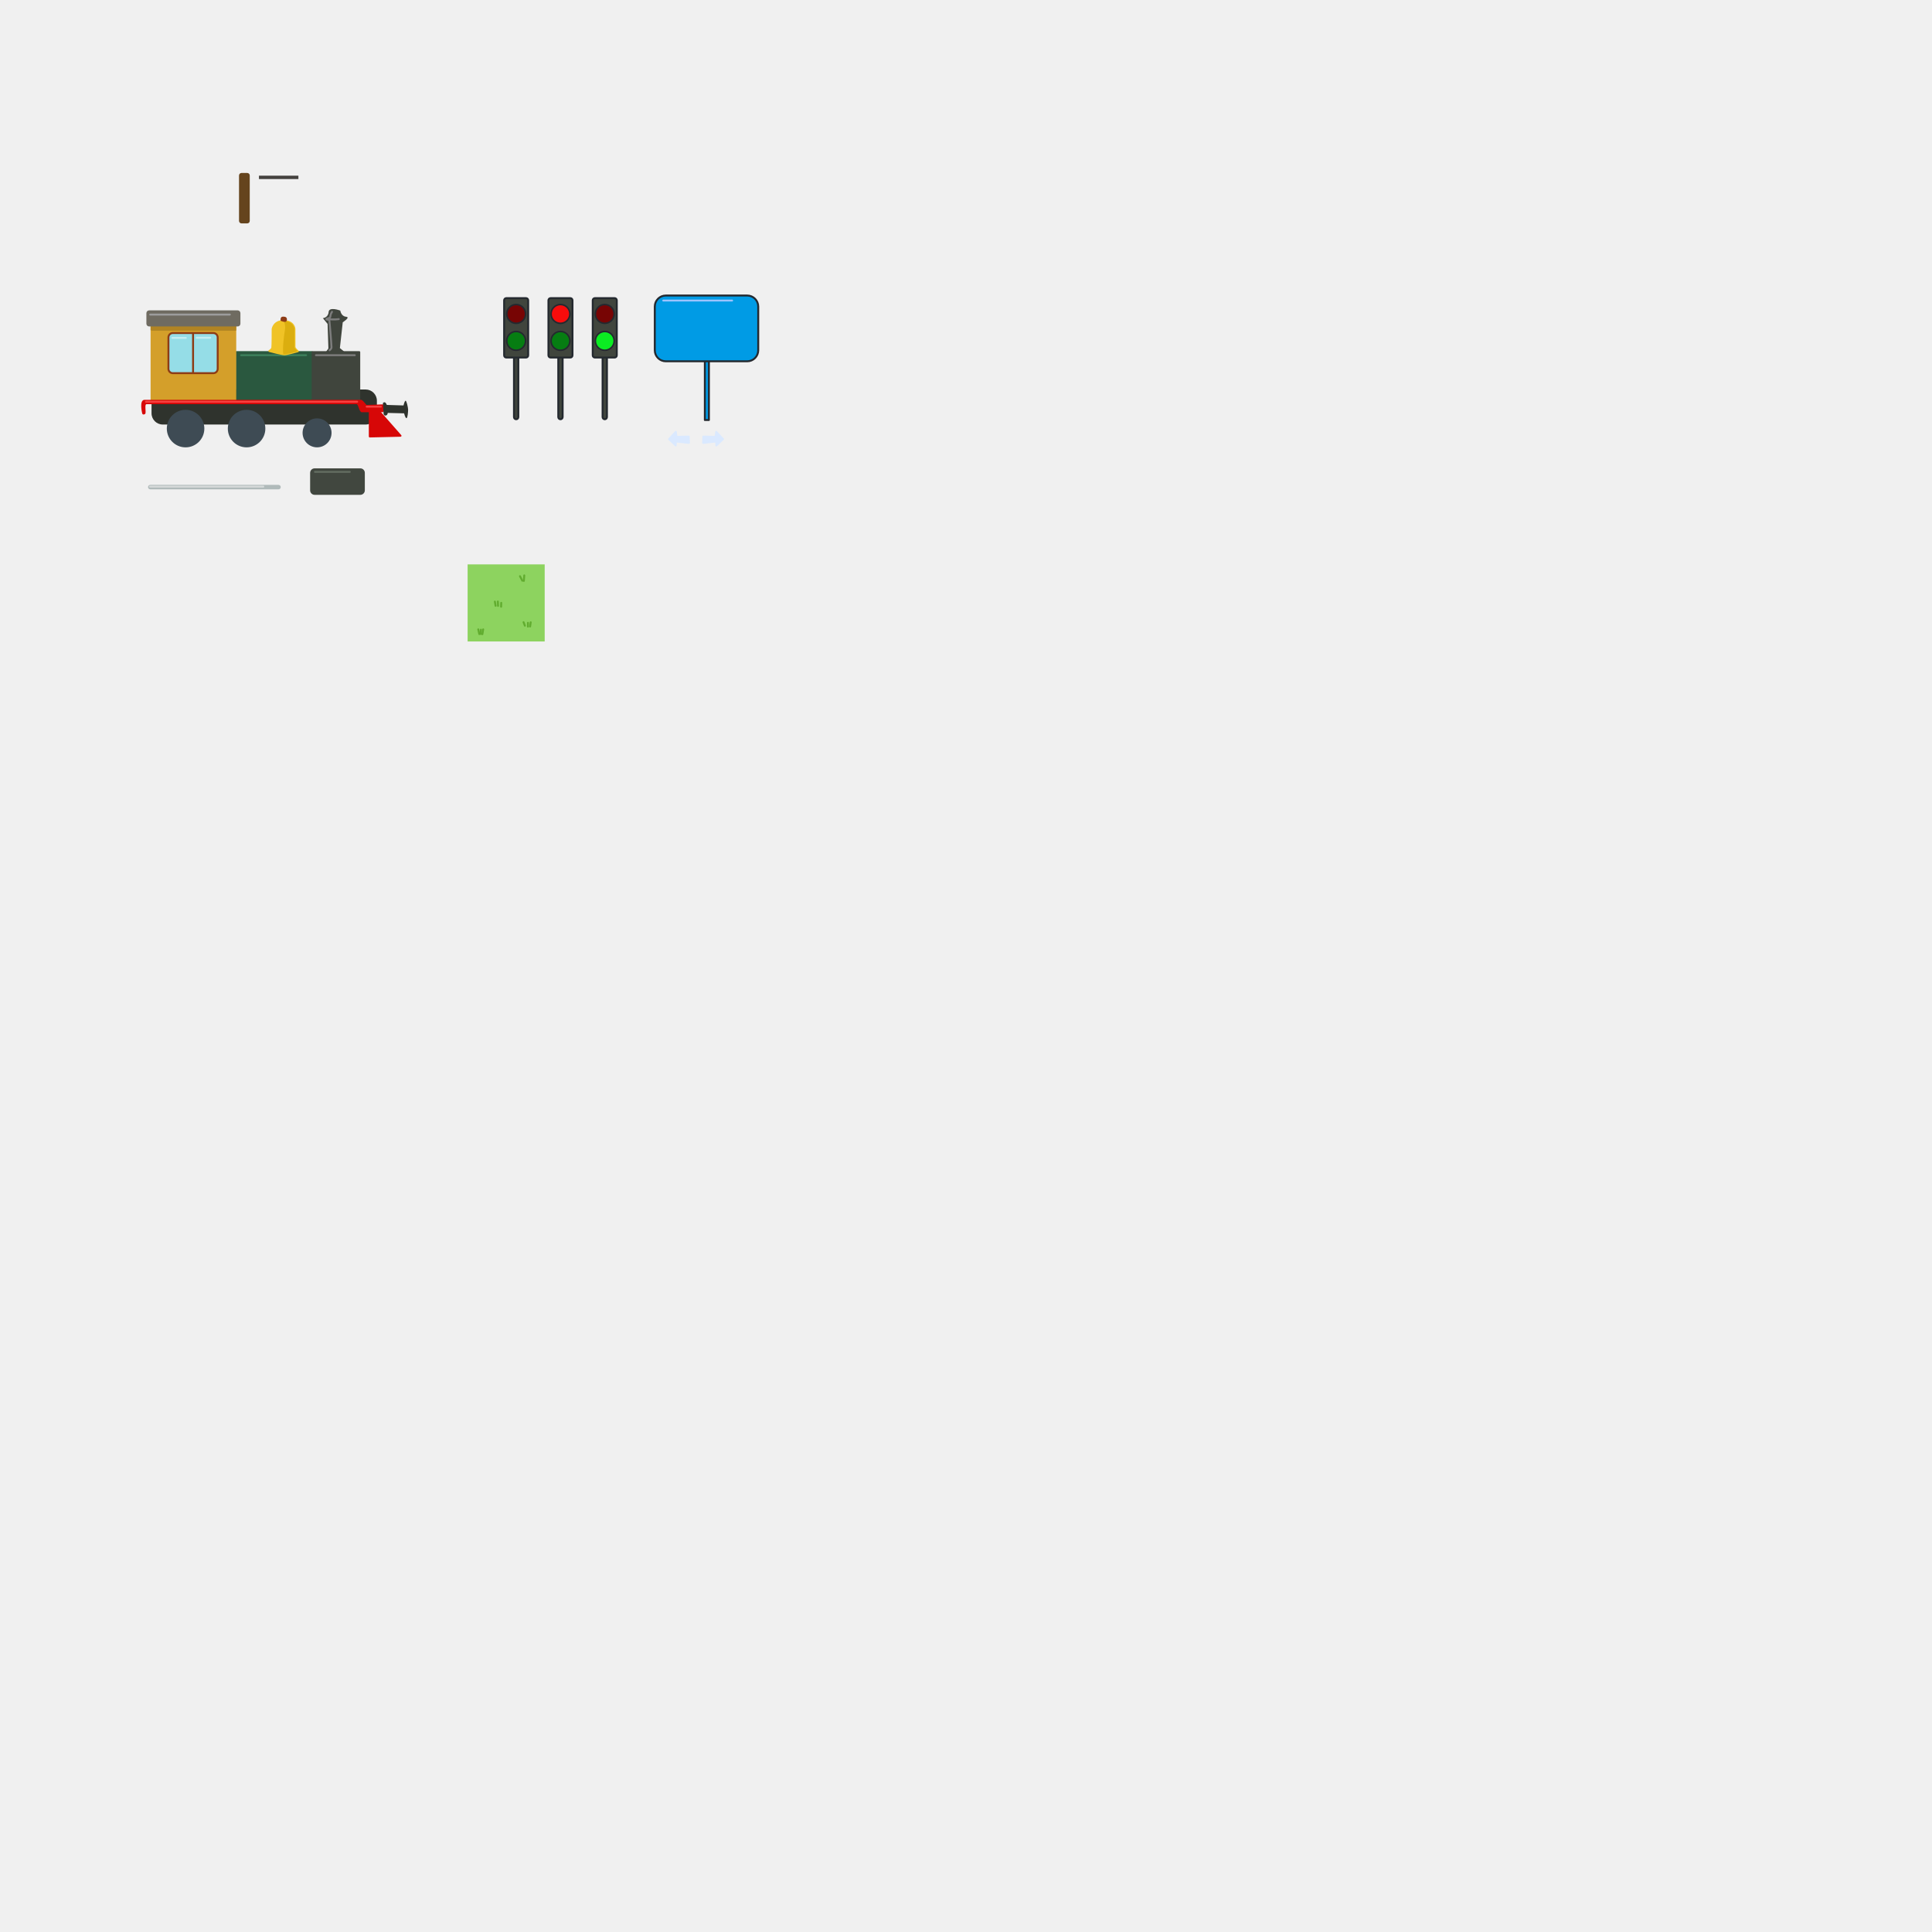
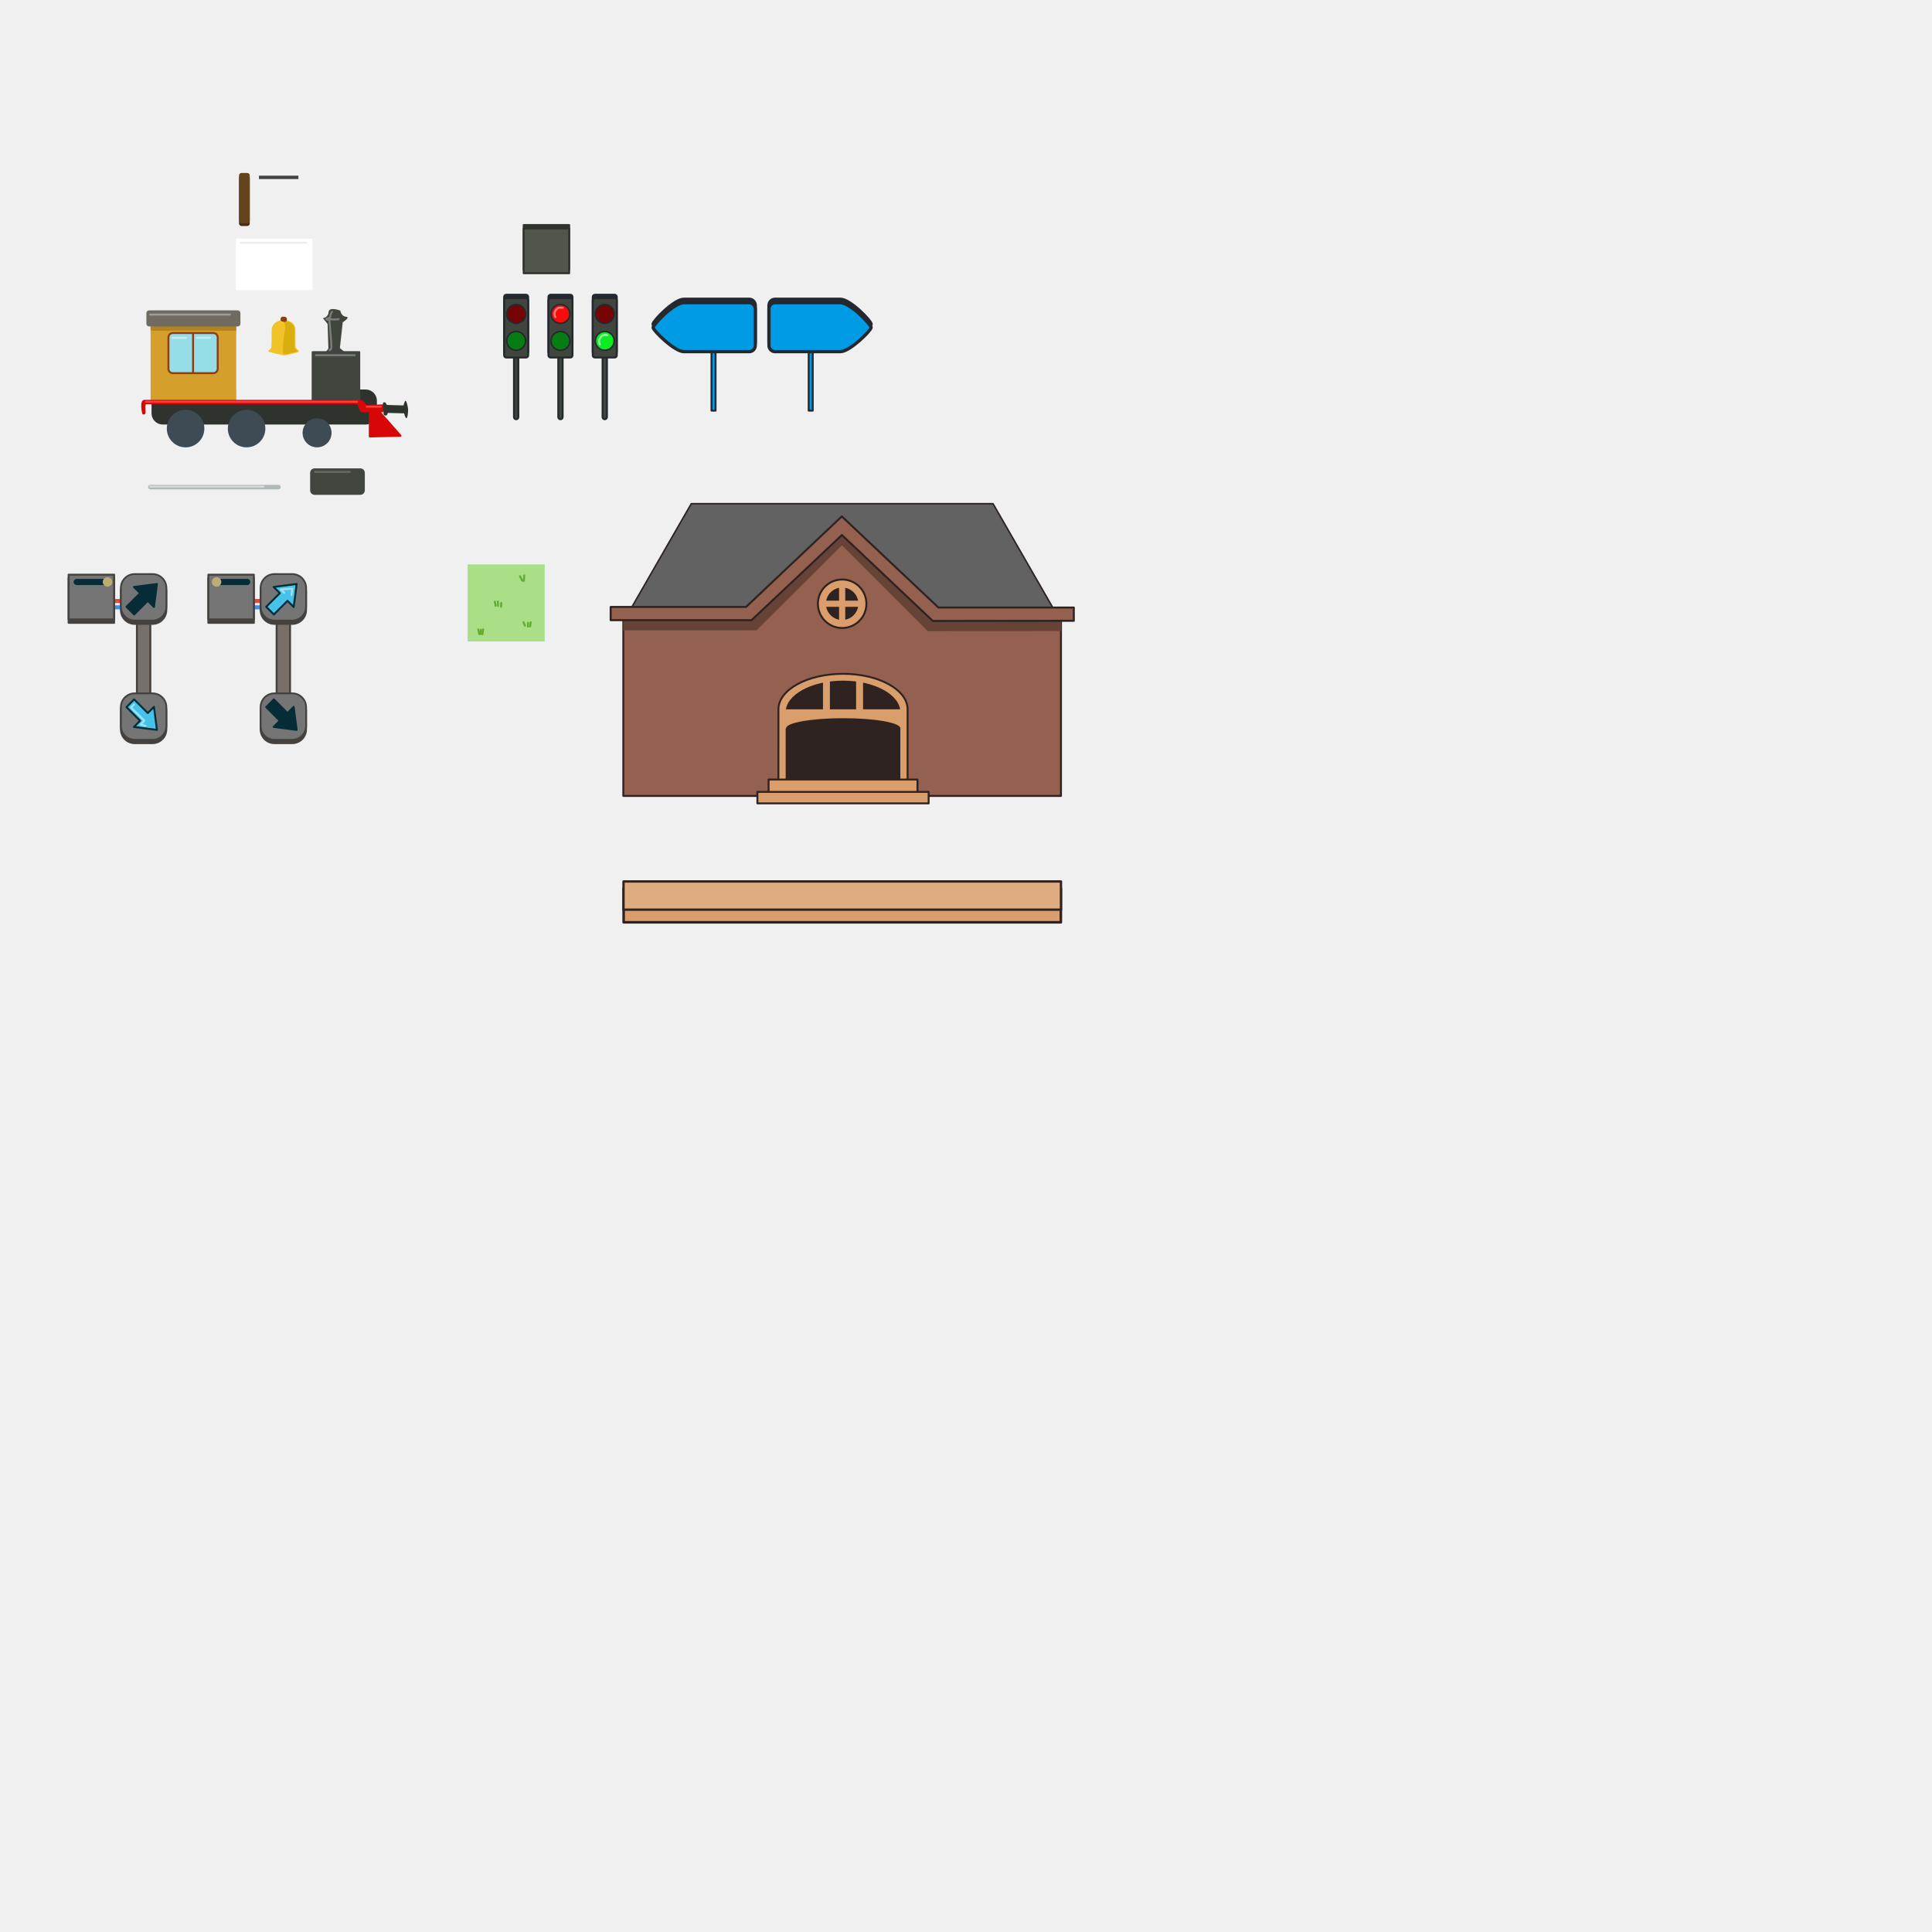
- <svg xmlns="http://www.w3.org/2000/svg" width="300mm" height="300mm" viewBox="0 0 300 300" version="1.1" id="svg1" xml:space="preserve">
-   <defs id="defs1" />
+ <svg xmlns="http://www.w3.org/2000/svg" xmlns:xlink="http://www.w3.org/1999/xlink" width="300mm" height="300mm" viewBox="0 0 300 300" version="1.1" id="svg1" xml:space="preserve">
+   <defs id="defs1">
+     <linearGradient id="linearGradient74">
+       <stop style="stop-color:#ffffff;stop-opacity:1;" offset="0" id="stop74" />
+       <stop style="stop-color:#ffffff;stop-opacity:1;" offset="1" id="stop75" />
+     </linearGradient>
+     <linearGradient xlink:href="#linearGradient74" id="linearGradient75" x1="37.281" y1="37.695" x2="47.681" y2="37.695" gradientUnits="userSpaceOnUse" />
+   </defs>
  <g id="layer1">
-     <rect style="fill:#2f332d;fill-opacity:1;stroke:none;stroke-width:0.387;stroke-linecap:round;stroke-linejoin:round;stroke-dasharray:none;stroke-dashoffset:40.819;stroke-opacity:1" id="rect28" width="34.994" height="5.44" x="23.53" y="60.481" ry="1.746" />
+     <rect style="fill:#d99e6c;fill-opacity:1;stroke:#2e2320;stroke-width:0.398;stroke-linecap:round;stroke-linejoin:round;stroke-dasharray:none;stroke-dashoffset:40.819;stroke-opacity:1" id="rect136" width="67.891" height="5.269" x="96.838" y="137.948" ry="0" />
+     <path id="path133" style="fill:#626262;fill-opacity:1;stroke:#2e2320;stroke-width:0.237;stroke-linecap:round;stroke-linejoin:round;stroke-dasharray:none;stroke-dashoffset:40.819;stroke-opacity:1" d="M 107.338,78.218 97.73,94.923 H 163.807 L 154.199,78.218 Z" />
+     <path id="rect120" style="fill:#94604f;fill-opacity:1;stroke:#2e2320;stroke-width:0.3;stroke-linecap:round;stroke-linejoin:round;stroke-dasharray:none;stroke-dashoffset:40.819;stroke-opacity:1" d="m 130.567,84.162 -10.193,10.476 -23.586,6e-6 v 28.952 l 67.96,1e-5 V 94.638 h -23.413 z" />
+     <path id="path120" style="fill:#674337;fill-opacity:1;stroke:none;stroke-width:0.3;stroke-linecap:round;stroke-linejoin:round;stroke-dasharray:none;stroke-dashoffset:40.819;stroke-opacity:1" d="m 130.718,81.774 -14.056,14.057 H 96.788 v 2.058 h 20.676 c 0,0 8.855,-8.805 13.27,-13.22 4.446,4.446 8.892,8.893 13.339,13.339 l 20.701,-0.025 v -2.058 h -19.873 z" />
+     <rect style="fill:#462e14;fill-opacity:1;stroke-width:1;stroke-linecap:round;stroke-linejoin:round;stroke-dashoffset:40.819" id="rect115" width="1.665" height="7.828" x="37.116" y="27.264" ry="0.387" />
+     <path id="path115" style="fill:#24292f;fill-opacity:1;stroke:#24292f;stroke-width:0.509;stroke-linecap:round;stroke-linejoin:round;stroke-dasharray:none;stroke-dashoffset:40.819;stroke-opacity:1" d="m 120.341,46.468 c -0.519,0 -0.937,0.433 -0.937,0.97 v 5.666 c 0,0.538 0.418,0.971 0.937,0.971 h 10.146 c 1.49,0 4.784,-3.307 4.784,-3.745 0,-0.458 -3.225,-3.861 -4.784,-3.861 z" />
+     <path id="path114" style="fill:#24292f;fill-opacity:1;stroke:#24292f;stroke-width:0.509;stroke-linecap:round;stroke-linejoin:round;stroke-dasharray:none;stroke-dashoffset:40.819;stroke-opacity:1" d="m 116.342,46.468 c 0.519,0 0.937,0.433 0.937,0.97 v 5.666 c 0,0.538 -0.418,0.971 -0.937,0.971 h -10.146 c -1.49,0 -4.784,-3.307 -4.784,-3.745 0,-0.458 3.225,-3.861 4.784,-3.861 z" />
+     <rect style="fill:#24292f;fill-opacity:1;stroke:#24292f;stroke-width:0.3;stroke-linecap:round;stroke-linejoin:round;stroke-dasharray:none;stroke-dashoffset:40.819;stroke-opacity:1" id="rect114" width="3.734" height="9.223" x="92.04" y="45.765" ry="0.337" />
+     <rect style="fill:#24292f;fill-opacity:1;stroke:#24292f;stroke-width:0.3;stroke-linecap:round;stroke-linejoin:round;stroke-dasharray:none;stroke-dashoffset:40.819;stroke-opacity:1" id="rect113" width="3.734" height="9.223" x="85.161" y="45.765" ry="0.337" />
+     <rect style="fill:#24292f;fill-opacity:1;stroke:#24292f;stroke-width:0.3;stroke-linecap:round;stroke-linejoin:round;stroke-dasharray:none;stroke-dashoffset:40.819;stroke-opacity:1" id="rect112" width="3.734" height="9.223" x="78.282" y="45.765" ry="0.337" />
+     <rect style="fill:#2f332d;fill-opacity:1;stroke:#2f332d;stroke-width:0.3;stroke-linecap:round;stroke-linejoin:round;stroke-dasharray:none;stroke-dashoffset:40.819;stroke-opacity:1" id="rect111" width="7.063" height="6.951" x="81.318" y="34.945" />
+     <rect style="fill:#766f6a;fill-opacity:1;stroke:#44413e;stroke-width:0.3;stroke-linecap:round;stroke-linejoin:round;stroke-dasharray:none;stroke-dashoffset:40.819;stroke-opacity:1" id="rect88" width="2.084" height="11.245" x="21.26" y="96.441" ry="0.033" />
+     <rect style="fill:#ec433b;fill-opacity:1;stroke:none;stroke-width:0.157;stroke-linecap:round;stroke-linejoin:round;stroke-dasharray:none;stroke-dashoffset:40.819;stroke-opacity:1" id="rect90" width="4.771" height="0.631" x="16.183" y="93.006" />
+     <rect style="fill:#3b91ec;fill-opacity:1;stroke:none;stroke-width:0.157;stroke-linecap:round;stroke-linejoin:round;stroke-dasharray:none;stroke-dashoffset:40.819;stroke-opacity:1" id="rect89" width="4.771" height="0.631" x="16.277" y="93.989" />
+     <rect style="fill:#44413e;fill-opacity:1;stroke:#44413e;stroke-width:0.3;stroke-linecap:round;stroke-linejoin:round;stroke-dasharray:none;stroke-dashoffset:40.819;stroke-opacity:1" id="rect87" width="7.063" height="6.951" x="10.658" y="89.763" />
+     <rect style="fill:#757575;fill-opacity:1;stroke:#44413e;stroke-width:0.3;stroke-linecap:round;stroke-linejoin:round;stroke-dasharray:none;stroke-dashoffset:40.819;stroke-opacity:1" id="rect86" width="7.063" height="6.951" x="10.658" y="89.234" />
+     <rect style="fill:#44413e;fill-opacity:1;stroke:#44413e;stroke-width:0.272;stroke-linecap:round;stroke-linejoin:round;stroke-dasharray:none;stroke-dashoffset:40.819;stroke-opacity:1" id="rect78" width="7.067" height="7.216" x="18.768" y="89.671" ry="2.152" />
+     <rect style="fill:#757575;fill-opacity:1;stroke:#44413e;stroke-width:0.272;stroke-linecap:round;stroke-linejoin:round;stroke-dasharray:none;stroke-dashoffset:40.819;stroke-opacity:1" id="rect77" width="7.067" height="7.216" x="18.768" y="89.141" ry="2.152" />
+     <path id="rect28" style="fill:#2f332d;fill-opacity:1;stroke:none;stroke-width:0.387;stroke-linecap:round;stroke-linejoin:round;stroke-dasharray:none;stroke-dashoffset:40.819;stroke-opacity:1" d="M 25.276 60.481 C 24.309 60.481 23.53 61.26 23.53 62.227 L 23.53 64.174 C 23.53 65.142 24.309 65.921 25.276 65.921 L 56.777 65.921 C 57.744 65.921 58.524 65.142 58.524 64.174 L 58.524 62.227 C 58.524 61.26 57.744 60.481 56.777 60.481 L 48.514 60.481 L 48.514 62.526 L 36.616 62.526 L 36.616 60.481 L 25.276 60.481 z " />
    <rect style="fill:#65441d;fill-opacity:1;stroke-width:1;stroke-linecap:round;stroke-linejoin:round;stroke-dashoffset:40.819" id="rect1" width="1.665" height="7.828" x="37.116" y="26.859" ry="0.387" />
    <rect style="fill:#44413e;fill-opacity:1;stroke-width:1;stroke-linecap:round;stroke-linejoin:round;stroke-dashoffset:40.819" id="rect2" width="6.124" height="0.525" x="40.211" y="27.279" ry="0" />
-     <rect style="fill:#2a583f;fill-opacity:1;stroke-width:1.004;stroke-linecap:round;stroke-linejoin:round;stroke-dashoffset:40.819" id="rect11" width="11.898" height="8" x="36.616" y="54.526" />
    <path style="fill:#40453d;fill-opacity:1;stroke-width:1;stroke-linecap:round;stroke-linejoin:round;stroke-dashoffset:40.819" d="m 50.55,54.717 0.445,-0.604 -0.127,-3.817 -0.732,-0.891 c 0,0 0.827,-0.064 0.891,-0.954 0.064,-0.891 1.813,-0.223 1.813,-0.223 0,0 0.127,0.891 0.891,0.954 0.763,0.064 -0.509,0.859 -0.509,0.859 l -0.445,4.008 0.732,0.604 z" id="path12" />
    <rect style="fill:#40453d;fill-opacity:1;stroke-width:0.977;stroke-linecap:round;stroke-linejoin:round;stroke-dashoffset:40.819" id="rect12" width="7.54" height="8" x="48.395" y="54.526" ry="0.15" />
    <path style="fill:none;fill-opacity:1;stroke:#7d7d7d;stroke-width:0.3;stroke-linecap:round;stroke-linejoin:round;stroke-dasharray:none;stroke-dashoffset:40.819;stroke-opacity:1" d="m 51.552,48.418 c -0.445,0.716 -0.072,0.854 -0.495,0.972 -0.914,0.256 0.081,0.269 0.081,0.269 0,0 0.318,3.468 0.334,4.247 0.032,0.27 -0.302,0.477 -0.302,0.477" id="path14" />
    <rect style="fill:#d49f2a;fill-opacity:1;stroke:none;stroke-width:0.3;stroke-linecap:round;stroke-linejoin:round;stroke-dasharray:none;stroke-dashoffset:40.819;stroke-opacity:1" id="rect15" width="13.298" height="12.693" x="23.383" y="49.861" />
    <path style="fill:none;fill-opacity:1;stroke:#7d7d7d;stroke-width:0.3;stroke-linecap:round;stroke-linejoin:round;stroke-dasharray:none;stroke-dashoffset:40.819;stroke-opacity:1" d="m 50.759,49.535 c 1.178,0.149 1.845,0.014 1.845,0.014" id="path16" />
    <rect style="fill:#95dde7;fill-opacity:1;stroke:#8d3c16;stroke-width:0.3;stroke-linecap:round;stroke-linejoin:round;stroke-dasharray:none;stroke-dashoffset:40.819;stroke-opacity:1" id="rect17" width="7.648" height="6.231" x="26.155" y="51.715" ry="0.675" />
    <path style="fill:#95dde7;fill-opacity:1;stroke:#8d3c16;stroke-width:0.3;stroke-linecap:round;stroke-linejoin:round;stroke-dasharray:none;stroke-dashoffset:40.819;stroke-opacity:1" d="m 29.979,51.726 v 6.209" id="path18" />
    <path id="rect20" style="fill:#b18423;fill-opacity:1;stroke:none;stroke-width:0.3;stroke-linecap:round;stroke-linejoin:round;stroke-dasharray:none;stroke-dashoffset:40.819;stroke-opacity:1" d="m 23.703,49.487 c -0.116,0 -0.225,0.029 -0.32,0.08 v 1.706 c 0.095,0.051 0.204,0.081 0.32,0.081 h 12.8 c 0.062,0 0.121,-0.009 0.178,-0.024 v -1.82 c -0.057,-0.015 -0.116,-0.023 -0.178,-0.023 z" />
    <rect style="fill:#6f6b61;fill-opacity:1;stroke:none;stroke-width:0.3;stroke-linecap:round;stroke-linejoin:round;stroke-dasharray:none;stroke-dashoffset:40.819;stroke-opacity:1" id="rect18" width="14.599" height="2.497" x="22.732" y="48.194" ry="0.427" />
    <path style="fill:none;fill-opacity:1;stroke:#9d9d9d;stroke-width:0.3;stroke-linecap:round;stroke-linejoin:round;stroke-dasharray:none;stroke-dashoffset:40.819;stroke-opacity:1" d="M 23.321,48.846 H 35.693" id="path19" />
    <path style="fill:none;fill-opacity:1;stroke:#c5edf2;stroke-width:0.3;stroke-linecap:round;stroke-linejoin:round;stroke-dasharray:none;stroke-dashoffset:40.819;stroke-opacity:1" d="m 26.763,52.468 h 2.092" id="path21" />
    <path style="fill:none;fill-opacity:1;stroke:#c5edf2;stroke-width:0.3;stroke-linecap:round;stroke-linejoin:round;stroke-dasharray:none;stroke-dashoffset:40.819;stroke-opacity:1" d="m 30.542,52.446 h 2.092" id="path22" />
    <path style="fill:none;fill-opacity:1;stroke:#7d7d7d;stroke-width:0.3;stroke-linecap:round;stroke-linejoin:round;stroke-dasharray:none;stroke-dashoffset:40.819;stroke-opacity:1" d="M 49.061,55.157 H 55.09" id="path23" />
-     <path style="fill:none;fill-opacity:1;stroke:#3d805c;stroke-width:0.3;stroke-linecap:round;stroke-linejoin:round;stroke-dasharray:none;stroke-dashoffset:40.819;stroke-opacity:1" d="m 37.431,55.157 h 10.1" id="path24" />
    <path style="fill:#f0c326;fill-opacity:1;stroke:#f0c326;stroke-width:0.3;stroke-linecap:round;stroke-linejoin:round;stroke-dasharray:none;stroke-dashoffset:40.819;stroke-opacity:1" d="m 41.817,54.502 c 0,0 0.398,-0.207 0.461,-0.485 0.064,-0.278 0.056,-2.935 0.056,-2.935 0,0 0.191,-1.265 1.758,-1.225 1.567,0.04 1.63,1.217 1.63,1.217 0,0 0.016,2.473 0.008,2.776 -0.008,0.302 0.517,0.692 0.517,0.692 0,0 -1.654,0.461 -2.052,0.477 -0.398,0.016 -2.378,-0.517 -2.378,-0.517 z" id="path25" />
    <path id="path26" style="fill:#dbae0f;fill-opacity:1;stroke:none;stroke-width:0.3;stroke-linecap:round;stroke-linejoin:round;stroke-dasharray:none;stroke-dashoffset:40.819;stroke-opacity:1" d="M 44.103 49.858 C 44.228 50.252 44.33 50.755 44.247 51.209 C 44.108 51.968 43.848 54.026 43.985 55.003 C 44.074 55.015 44.147 55.021 44.195 55.019 C 44.593 55.003 46.247 54.542 46.247 54.542 C 46.247 54.542 45.722 54.153 45.73 53.85 C 45.738 53.548 45.722 51.075 45.722 51.075 C 45.722 51.075 45.659 49.903 44.103 49.858 z " />
    <path style="fill:#8d3c16;fill-opacity:1;stroke:none;stroke-width:0.3;stroke-linecap:round;stroke-linejoin:round;stroke-dasharray:none;stroke-dashoffset:40.819;stroke-opacity:1" d="m 43.567,49.802 c -0.032,-0.477 0.095,-0.636 0.429,-0.636 0.334,0 0.636,0.111 0.541,0.589 -0.095,0.477 -0.97,0.048 -0.97,0.048 z" id="path27" />
    <path style="fill:#d70707;fill-opacity:1;stroke:none;stroke-width:0.3;stroke-linecap:round;stroke-linejoin:round;stroke-dasharray:none;stroke-dashoffset:40.819;stroke-opacity:1" d="m 22.09,64.235 c 0,0 -0.542,-2.15 0.36,-2.15 h 33.607 c 0.223,-0.02 0.628,0.548 0.855,0.795 0.358,0 2.564,-0.09 2.564,-0.09 0.322,0.378 0.207,1.06 0,1.215 H 56.102 C 55.716,63.723 55.701,63.015 55.427,62.76 H 22.72 c -0.294,0.072 -0.016,1.144 -0.151,1.483 0,0 -0.319,0.281 -0.479,-0.008 z" id="path28" />
    <path style="fill:none;fill-opacity:1;stroke:#f84141;stroke-width:0.3;stroke-linecap:round;stroke-linejoin:round;stroke-dasharray:none;stroke-dashoffset:40.819;stroke-opacity:1" d="M 22.66,62.386 H 55.459" id="path30" />
    <path style="fill:none;fill-opacity:1;stroke:#f84141;stroke-width:0.3;stroke-linecap:round;stroke-linejoin:round;stroke-dasharray:none;stroke-dashoffset:40.819;stroke-opacity:1" d="M 56.936,63.147 H 59.147" id="path31" />
    <path style="fill:#2f332d;fill-opacity:1;stroke:none;stroke-width:0.3;stroke-linecap:round;stroke-linejoin:round;stroke-dasharray:none;stroke-dashoffset:40.819;stroke-opacity:1" d="m 59.457,62.623 c 0,0 0.016,-0.143 0.239,-0.159 0.223,-0.016 0.366,0.414 0.366,0.414 l 2.593,0.08 c 0,0 0.159,-0.7 0.318,-0.732 0.159,-0.032 0.398,1.082 0.398,1.384 0,0.302 -0.064,1.32 -0.255,1.32 -0.191,0 -0.366,-0.748 -0.366,-0.748 l -2.545,-0.064 c 0,0 0,0.318 -0.27,0.398 -0.27,0.08 -0.366,-0.207 -0.366,-0.207 z" id="path33" />
    <path style="fill:#d70707;fill-opacity:1;stroke:#d70707;stroke-width:0.3;stroke-linecap:round;stroke-linejoin:round;stroke-dasharray:none;stroke-dashoffset:40.819;stroke-opacity:1" d="m 57.421,63.927 v 3.849 l 4.772,-0.111 -3.245,-3.69 z" id="path32" />
    <circle style="fill:#3e4b54;fill-opacity:1;stroke:none;stroke-width:0.3;stroke-linecap:round;stroke-linejoin:round;stroke-dasharray:none;stroke-dashoffset:40.819;stroke-opacity:1" id="path34" cx="28.817" cy="66.551" r="2.913" />
    <circle style="fill:#3e4b54;fill-opacity:1;stroke:none;stroke-width:0.3;stroke-linecap:round;stroke-linejoin:round;stroke-dasharray:none;stroke-dashoffset:40.819;stroke-opacity:1" id="circle34" cx="38.29" cy="66.551" r="2.913" />
    <circle style="fill:#3e4b54;fill-opacity:1;stroke:none;stroke-width:0.232;stroke-linecap:round;stroke-linejoin:round;stroke-dasharray:none;stroke-dashoffset:40.819;stroke-opacity:1" id="circle35" cx="49.234" cy="67.214" r="2.249" />
    <rect style="fill:#b0baba;fill-opacity:1;stroke:none;stroke-width:0.316;stroke-linecap:round;stroke-linejoin:round;stroke-dasharray:none;stroke-dashoffset:40.819;stroke-opacity:1" id="rect35" width="20.605" height="0.697" x="22.99" y="75.29" ry="0.349" />
    <rect style="fill:#41473f;fill-opacity:1;stroke:none;stroke-width:0.305;stroke-linecap:round;stroke-linejoin:round;stroke-dasharray:none;stroke-dashoffset:40.819;stroke-opacity:1" id="rect29" width="8.494" height="4.11" x="48.156" y="72.727" ry="0.696" />
    <path style="fill:none;fill-opacity:1;stroke:#626c60;stroke-width:0.3;stroke-linecap:round;stroke-linejoin:round;stroke-dasharray:none;stroke-dashoffset:40.819;stroke-opacity:1" d="m 48.903,73.271 h 5.408" id="path29" />
    <path style="fill:none;fill-opacity:0.724;stroke:#d5dada;stroke-width:0.3;stroke-linecap:round;stroke-linejoin:round;stroke-dasharray:none;stroke-dashoffset:40.819;stroke-opacity:1" d="m 23.296,75.563 h 17.591" id="path35" />
    <rect style="fill:#40453d;fill-opacity:1;stroke:#24292f;stroke-width:0.3;stroke-linecap:round;stroke-linejoin:round;stroke-dasharray:none;stroke-dashoffset:40.819;stroke-opacity:1" id="rect36" width="0.675" height="12.777" x="79.811" y="52.323" ry="0.337" />
    <rect style="fill:#40453d;fill-opacity:1;stroke:#24292f;stroke-width:0.3;stroke-linecap:round;stroke-linejoin:round;stroke-dasharray:none;stroke-dashoffset:40.819;stroke-opacity:1" id="rect37" width="3.734" height="9.223" x="78.282" y="46.294" ry="0.337" />
    <circle style="fill:#770404;fill-opacity:1;stroke:#24292f;stroke-width:0.241;stroke-linecap:round;stroke-linejoin:round;stroke-dasharray:none;stroke-dashoffset:40.819;stroke-opacity:1" id="path37" cx="80.149" cy="48.746" r="1.462" />
    <circle style="fill:#067d12;fill-opacity:1;stroke:#24292f;stroke-width:0.241;stroke-linecap:round;stroke-linejoin:round;stroke-dasharray:none;stroke-dashoffset:40.819;stroke-opacity:1" id="circle37" cx="80.149" cy="52.93" r="1.462" />
    <rect style="fill:#40453d;fill-opacity:1;stroke:#24292f;stroke-width:0.3;stroke-linecap:round;stroke-linejoin:round;stroke-dasharray:none;stroke-dashoffset:40.819;stroke-opacity:1" id="rect42" width="0.675" height="12.777" x="86.69" y="52.323" ry="0.337" />
    <rect style="fill:#40453d;fill-opacity:1;stroke:#24292f;stroke-width:0.3;stroke-linecap:round;stroke-linejoin:round;stroke-dasharray:none;stroke-dashoffset:40.819;stroke-opacity:1" id="rect43" width="3.734" height="9.223" x="85.161" y="46.294" ry="0.337" />
    <circle style="fill:#f70c0c;fill-opacity:1;stroke:#24292f;stroke-width:0.241;stroke-linecap:round;stroke-linejoin:round;stroke-dasharray:none;stroke-dashoffset:40.819;stroke-opacity:1" id="circle43" cx="87.028" cy="48.746" r="1.462" />
    <circle style="fill:#067d12;fill-opacity:1;stroke:#24292f;stroke-width:0.241;stroke-linecap:round;stroke-linejoin:round;stroke-dasharray:none;stroke-dashoffset:40.819;stroke-opacity:1" id="circle44" cx="87.028" cy="52.93" r="1.462" />
    <rect style="fill:#40453d;fill-opacity:1;stroke:#24292f;stroke-width:0.3;stroke-linecap:round;stroke-linejoin:round;stroke-dasharray:none;stroke-dashoffset:40.819;stroke-opacity:1" id="rect44" width="0.675" height="12.777" x="93.57" y="52.323" ry="0.337" />
    <rect style="fill:#40453d;fill-opacity:1;stroke:#24292f;stroke-width:0.3;stroke-linecap:round;stroke-linejoin:round;stroke-dasharray:none;stroke-dashoffset:40.819;stroke-opacity:1" id="rect45" width="3.734" height="9.223" x="92.04" y="46.294" ry="0.337" />
    <circle style="fill:#770404;fill-opacity:1;stroke:#24292f;stroke-width:0.241;stroke-linecap:round;stroke-linejoin:round;stroke-dasharray:none;stroke-dashoffset:40.819;stroke-opacity:1" id="circle45" cx="93.907" cy="48.746" r="1.462" />
    <circle style="fill:#0bec22;fill-opacity:1;stroke:#24292f;stroke-width:0.241;stroke-linecap:round;stroke-linejoin:round;stroke-dasharray:none;stroke-dashoffset:40.819;stroke-opacity:1" id="circle46" cx="93.907" cy="52.93" r="1.462" />
-     <rect style="fill:#8dd35f;fill-opacity:1;stroke:none;stroke-width:0.3;stroke-linecap:round;stroke-linejoin:round;stroke-dasharray:none;stroke-dashoffset:40.819;stroke-opacity:1" id="rect46" width="11.967" height="11.967" x="72.613" y="87.639" />
+     <rect style="fill:#aade87;fill-opacity:1;stroke:none;stroke-width:0.3;stroke-linecap:round;stroke-linejoin:round;stroke-dasharray:none;stroke-dashoffset:40.819;stroke-opacity:1" id="rect46" width="11.967" height="11.967" x="72.613" y="87.639" />
    <path style="fill:#5aa02c;fill-opacity:1;stroke:#61ac2f;stroke-width:0.3;stroke-linecap:round;stroke-linejoin:round;stroke-dasharray:none;stroke-dashoffset:40.819;stroke-opacity:1" d="M 76.954,94.069 76.843,93.417" id="path52" />
    <path style="fill:#5aa02c;fill-opacity:1;stroke:#61ac2f;stroke-width:0.3;stroke-linecap:round;stroke-linejoin:round;stroke-dasharray:none;stroke-dashoffset:40.819;stroke-opacity:1" d="m 77.336,94.085 -0.032,-0.684" id="path53" />
    <path style="fill:#5aa02c;fill-opacity:1;stroke:#61ac2f;stroke-width:0.3;stroke-linecap:round;stroke-linejoin:round;stroke-dasharray:none;stroke-dashoffset:40.819;stroke-opacity:1" d="m 77.813,94.212 0.016,-0.604" id="path54" />
    <path style="fill:#5aa02c;fill-opacity:1;stroke:#61ac2f;stroke-width:0.3;stroke-linecap:round;stroke-linejoin:round;stroke-dasharray:none;stroke-dashoffset:40.819;stroke-opacity:1" d="m 81.503,97.155 -0.207,-0.541" id="path55" />
    <path style="fill:#5aa02c;fill-opacity:1;stroke:#61ac2f;stroke-width:0.3;stroke-linecap:round;stroke-linejoin:round;stroke-dasharray:none;stroke-dashoffset:40.819;stroke-opacity:1" d="M 81.98,97.298 V 96.71" id="path56" />
    <path style="fill:#5aa02c;fill-opacity:1;stroke:#61ac2f;stroke-width:0.3;stroke-linecap:round;stroke-linejoin:round;stroke-dasharray:none;stroke-dashoffset:40.819;stroke-opacity:1" d="m 82.314,97.282 0.095,-0.652" id="path57" />
    <path style="fill:#5aa02c;fill-opacity:1;stroke:#61ac2f;stroke-width:0.3;stroke-linecap:round;stroke-linejoin:round;stroke-dasharray:none;stroke-dashoffset:40.819;stroke-opacity:1" d="m 81.106,90.172 -0.366,-0.7" id="path58" />
    <path style="fill:#5aa02c;fill-opacity:1;stroke:#61ac2f;stroke-width:0.3;stroke-linecap:round;stroke-linejoin:round;stroke-dasharray:none;stroke-dashoffset:40.819;stroke-opacity:1" d="m 81.344,90.204 0.064,-0.859" id="path59" />
    <path style="fill:#5aa02c;fill-opacity:1;stroke:#61ac2f;stroke-width:0.3;stroke-linecap:round;stroke-linejoin:round;stroke-dasharray:none;stroke-dashoffset:40.819;stroke-opacity:1" d="M 74.425,98.459 74.266,97.728" id="path60" />
    <path style="fill:#5aa02c;fill-opacity:1;stroke:#61ac2f;stroke-width:0.3;stroke-linecap:round;stroke-linejoin:round;stroke-dasharray:none;stroke-dashoffset:40.819;stroke-opacity:1" d="m 74.648,98.443 0.032,-0.668" id="path61" />
    <path style="fill:#5aa02c;fill-opacity:1;stroke:#61ac2f;stroke-width:0.3;stroke-linecap:round;stroke-linejoin:round;stroke-dasharray:none;stroke-dashoffset:40.819;stroke-opacity:1" d="M 74.902,98.475 75.029,97.728" id="path62" />
-     <rect style="fill:#009be5;fill-opacity:1;stroke:#24292f;stroke-width:0.3;stroke-linecap:round;stroke-linejoin:round;stroke-dasharray:none;stroke-dashoffset:40.819;stroke-opacity:1" id="rect62" width="0.63" height="11.292" x="109.448" y="53.929" />
-     <rect style="fill:#009be5;fill-opacity:1;stroke:#24292f;stroke-width:0.3;stroke-linecap:round;stroke-linejoin:round;stroke-dasharray:none;stroke-dashoffset:40.819;stroke-opacity:1" id="rect63" width="16.061" height="10.213" x="101.676" y="45.889" ry="1.71" />
-     <path style="fill:none;fill-opacity:1;stroke:#9cc4ff;stroke-width:0.3;stroke-linecap:round;stroke-linejoin:round;stroke-dasharray:none;stroke-dashoffset:40.819;stroke-opacity:1" d="m 102.992,46.669 h 10.689" id="path63" />
-     <path style="fill:#dae9ff;fill-opacity:1;stroke:#dae9ff;stroke-width:0.3;stroke-linecap:round;stroke-linejoin:round;stroke-dasharray:none;stroke-dashoffset:40.819;stroke-opacity:1" d="m 103.89,68.185 1.05,-1.129 0.095,0.779 1.909,-0.048 0.032,0.986 -2.036,-0.223 -0.016,0.62 z" id="path64" />
-     <path style="fill:#dae9ff;fill-opacity:1;stroke:#dae9ff;stroke-width:0.3;stroke-linecap:round;stroke-linejoin:round;stroke-dasharray:none;stroke-dashoffset:40.819;stroke-opacity:1" d="m 112.267,68.185 -1.05,-1.129 -0.095,0.779 -1.909,-0.048 -0.032,0.986 2.036,-0.223 0.016,0.62 z" id="path65" />
+     <rect style="fill:#50564c;fill-opacity:1;stroke:#2f332d;stroke-width:0.3;stroke-linecap:round;stroke-linejoin:round;stroke-dasharray:none;stroke-dashoffset:40.819;stroke-opacity:1" id="rect65" width="7.063" height="6.951" x="81.318" y="35.474" />
+     <rect style="fill:#009be5;fill-opacity:1;stroke:#24292f;stroke-width:0.3;stroke-linecap:round;stroke-linejoin:round;stroke-dasharray:none;stroke-dashoffset:40.819;stroke-opacity:1" id="rect73" width="0.63" height="11.292" x="125.572" y="52.471" />
+     <path id="path73" style="fill:#009be5;fill-opacity:1;stroke:#24292f;stroke-width:0.509;stroke-linecap:round;stroke-linejoin:round;stroke-dasharray:none;stroke-dashoffset:40.819;stroke-opacity:1" d="m 120.341,46.998 c -0.519,0 -0.937,0.433 -0.937,0.97 v 5.666 c 0,0.538 0.418,0.971 0.937,0.971 h 10.146 c 1.49,0 4.784,-3.307 4.784,-3.745 0,-0.458 -3.225,-3.861 -4.784,-3.861 z" />
+     <rect style="fill:#ffffff;fill-opacity:1;stroke-width:1.004;stroke-linecap:round;stroke-linejoin:round;stroke-dashoffset:40.819" id="rect74" width="11.898" height="8" x="36.616" y="37.064" />
+     <path style="fill:url(#linearGradient75);fill-opacity:1;stroke:#ececec;stroke-width:0.3;stroke-linecap:round;stroke-linejoin:round;stroke-dasharray:none;stroke-dashoffset:40.819;stroke-opacity:1" d="m 37.431,37.695 h 10.1" id="path74" />
+     <rect style="fill:#009be5;fill-opacity:1;stroke:#24292f;stroke-width:0.3;stroke-linecap:round;stroke-linejoin:round;stroke-dasharray:none;stroke-dashoffset:40.819;stroke-opacity:1" id="rect75" width="0.63" height="11.292" x="-111.112" y="52.471" transform="scale(-1,1)" />
+     <path id="path75" style="fill:#009be5;fill-opacity:1;stroke:#24292f;stroke-width:0.509;stroke-linecap:round;stroke-linejoin:round;stroke-dasharray:none;stroke-dashoffset:40.819;stroke-opacity:1" d="m 116.342,46.998 c 0.519,0 0.937,0.433 0.937,0.97 v 5.666 c 0,0.538 -0.418,0.971 -0.937,0.971 h -10.146 c -1.49,0 -4.784,-3.307 -4.784,-3.745 0,-0.458 3.225,-3.861 4.784,-3.861 z" />
+     <path style="fill:#062c38;fill-opacity:1;stroke:#062c38;stroke-width:0.3;stroke-linecap:round;stroke-linejoin:round;stroke-dasharray:none;stroke-dashoffset:40.819;stroke-opacity:1" d="m 21.756,92.104 -0.959,-0.959 3.572,-0.463 -0.463,3.572 -0.959,-0.959 -2.117,2.117 -1.191,-1.191 z" id="path76" />
+     <rect style="fill:#44413e;fill-opacity:1;stroke:#44413e;stroke-width:0.272;stroke-linecap:round;stroke-linejoin:round;stroke-dasharray:none;stroke-dashoffset:40.819;stroke-opacity:1" id="rect79" width="7.067" height="7.216" x="18.768" y="108.191" ry="2.152" />
+     <rect style="fill:#757575;fill-opacity:1;stroke:#44413e;stroke-width:0.272;stroke-linecap:round;stroke-linejoin:round;stroke-dasharray:none;stroke-dashoffset:40.819;stroke-opacity:1" id="rect80" width="7.067" height="7.216" x="18.768" y="107.662" ry="2.152" />
+     <path style="fill:#47c3ea;fill-opacity:1;stroke:#062c38;stroke-width:0.3;stroke-linecap:round;stroke-linejoin:round;stroke-dasharray:none;stroke-dashoffset:40.819;stroke-opacity:1" d="m 21.756,111.915 -0.959,0.959 3.572,0.463 -0.463,-3.572 -0.959,0.959 -2.117,-2.117 -1.191,1.191 z" id="path80" />
+     <path style="fill:none;fill-opacity:1;stroke:#a3e1f5;stroke-width:0.3;stroke-linecap:round;stroke-linejoin:round;stroke-dasharray:none;stroke-dashoffset:40.819;stroke-opacity:1" d="m 20.81,109.375 -0.463,0.496 1.224,1.191 0.843,0.843 -0.595,0.595 0.761,0.198" id="path81" />
+     <rect style="fill:#062c38;fill-opacity:1;stroke:none;stroke-width:0.3;stroke-linecap:round;stroke-linejoin:round;stroke-dasharray:none;stroke-dashoffset:40.819;stroke-opacity:1" id="rect91" width="5.738" height="0.959" x="11.427" y="89.892" ry="0.48" />
+     <circle style="fill:#bdac74;fill-opacity:1;stroke:none;stroke-width:0.3;stroke-linecap:round;stroke-linejoin:round;stroke-dasharray:none;stroke-dashoffset:40.819;stroke-opacity:1" id="path91" cx="16.696" cy="90.363" r="0.736" />
+     <rect style="fill:#766f6a;fill-opacity:1;stroke:#44413e;stroke-width:0.3;stroke-linecap:round;stroke-linejoin:round;stroke-dasharray:none;stroke-dashoffset:40.819;stroke-opacity:1" id="rect101" width="2.084" height="11.245" x="42.956" y="96.441" ry="0.033" />
+     <rect style="fill:#ec433b;fill-opacity:1;stroke:none;stroke-width:0.157;stroke-linecap:round;stroke-linejoin:round;stroke-dasharray:none;stroke-dashoffset:40.819;stroke-opacity:1" id="rect102" width="4.771" height="0.631" x="37.879" y="93.006" />
+     <rect style="fill:#3b91ec;fill-opacity:1;stroke:none;stroke-width:0.157;stroke-linecap:round;stroke-linejoin:round;stroke-dasharray:none;stroke-dashoffset:40.819;stroke-opacity:1" id="rect103" width="4.771" height="0.631" x="37.973" y="93.989" />
+     <rect style="fill:#44413e;fill-opacity:1;stroke:#44413e;stroke-width:0.3;stroke-linecap:round;stroke-linejoin:round;stroke-dasharray:none;stroke-dashoffset:40.819;stroke-opacity:1" id="rect104" width="7.063" height="6.951" x="32.354" y="89.763" />
+     <rect style="fill:#757575;fill-opacity:1;stroke:#44413e;stroke-width:0.3;stroke-linecap:round;stroke-linejoin:round;stroke-dasharray:none;stroke-dashoffset:40.819;stroke-opacity:1" id="rect105" width="7.063" height="6.951" x="32.354" y="89.234" />
+     <rect style="fill:#44413e;fill-opacity:1;stroke:#44413e;stroke-width:0.272;stroke-linecap:round;stroke-linejoin:round;stroke-dasharray:none;stroke-dashoffset:40.819;stroke-opacity:1" id="rect106" width="7.067" height="7.216" x="40.464" y="89.671" ry="2.152" />
+     <rect style="fill:#757575;fill-opacity:1;stroke:#44413e;stroke-width:0.272;stroke-linecap:round;stroke-linejoin:round;stroke-dasharray:none;stroke-dashoffset:40.819;stroke-opacity:1" id="rect107" width="7.067" height="7.216" x="40.464" y="89.141" ry="2.152" />
+     <path style="fill:#47c3ea;fill-opacity:1;stroke:#062c38;stroke-width:0.3;stroke-linecap:round;stroke-linejoin:round;stroke-dasharray:none;stroke-dashoffset:40.819;stroke-opacity:1" d="m 43.452,92.104 -0.959,-0.959 3.572,-0.463 -0.463,3.572 -0.959,-0.959 -2.117,2.117 -1.191,-1.191 z" id="path107" />
+     <rect style="fill:#44413e;fill-opacity:1;stroke:#44413e;stroke-width:0.272;stroke-linecap:round;stroke-linejoin:round;stroke-dasharray:none;stroke-dashoffset:40.819;stroke-opacity:1" id="rect108" width="7.067" height="7.216" x="40.464" y="108.191" ry="2.152" />
+     <rect style="fill:#757575;fill-opacity:1;stroke:#44413e;stroke-width:0.272;stroke-linecap:round;stroke-linejoin:round;stroke-dasharray:none;stroke-dashoffset:40.819;stroke-opacity:1" id="rect109" width="7.067" height="7.216" x="40.464" y="107.662" ry="2.152" />
+     <path style="fill:#062c38;fill-opacity:1;stroke:#062c38;stroke-width:0.3;stroke-linecap:round;stroke-linejoin:round;stroke-dasharray:none;stroke-dashoffset:40.819;stroke-opacity:1" d="m 43.452,111.915 -0.959,0.959 3.572,0.463 -0.463,-3.572 -0.959,0.959 -2.117,-2.117 -1.191,1.191 z" id="path109" />
+     <rect style="fill:#062c38;fill-opacity:1;stroke:none;stroke-width:0.3;stroke-linecap:round;stroke-linejoin:round;stroke-dasharray:none;stroke-dashoffset:40.819;stroke-opacity:1" id="rect110" width="5.738" height="0.959" x="33.123" y="89.892" ry="0.48" />
+     <circle style="fill:#bdac74;fill-opacity:1;stroke:none;stroke-width:0.3;stroke-linecap:round;stroke-linejoin:round;stroke-dasharray:none;stroke-dashoffset:40.819;stroke-opacity:1" id="circle110" cx="33.627" cy="90.363" r="0.736" />
+     <path style="fill:#47c3ea;fill-opacity:1;stroke:#a3e1f5;stroke-width:0.3;stroke-linecap:round;stroke-linejoin:round;stroke-dasharray:none;stroke-dashoffset:40.819;stroke-opacity:1" d="m 44.134,92.059 -0.529,-0.529 1.786,-0.132 -0.132,0.992" id="path111" />
+     <path style="fill:none;fill-opacity:1;stroke:#96faa0;stroke-width:0.3;stroke-linecap:round;stroke-linejoin:round;stroke-dasharray:none;stroke-dashoffset:40.819;stroke-opacity:1" d="m 93.166,53.479 c -0.265,-0.48 -0.12,-0.839 0.116,-1.124 0.235,-0.285 0.397,-0.397 1.042,-0.314" id="path116" />
+     <path style="fill:none;fill-opacity:1;stroke:#fb7f7f;stroke-width:0.3;stroke-linecap:round;stroke-linejoin:round;stroke-dasharray:none;stroke-dashoffset:40.819;stroke-opacity:1" d="m 86.238,49.229 c -0.265,-0.48 -0.12,-0.839 0.116,-1.124 0.235,-0.285 0.397,-0.397 1.042,-0.314" id="path117" />
+     <path id="rect118" style="fill:#94604f;fill-opacity:1;stroke:#2e2320;stroke-width:0.309;stroke-linecap:round;stroke-linejoin:round;stroke-dasharray:none;stroke-dashoffset:40.819;stroke-opacity:1" d="M 130.714,80.186 115.846,94.243 H 94.824 v 2.058 h 21.871 c 0,0 9.367,-8.805 14.037,-13.22 4.703,4.446 9.406,8.893 14.11,13.339 l 21.897,-0.025 v -2.058 h -21.022 z" />
+     <circle style="fill:#d99e6c;fill-opacity:1;stroke:#2e2320;stroke-width:0.3;stroke-linecap:round;stroke-linejoin:round;stroke-dasharray:none;stroke-dashoffset:40.819;stroke-opacity:1" id="path121" cx="130.769" cy="93.75" r="3.765" />
+     <circle style="fill:#2e2320;fill-opacity:1;stroke:none;stroke-width:0.3;stroke-linecap:round;stroke-linejoin:round;stroke-dasharray:none;stroke-dashoffset:40.819;stroke-opacity:1" id="path122" cx="130.769" cy="93.75" r="2.522" />
+     <rect style="fill:#d99e6c;fill-opacity:1;stroke:none;stroke-width:0.3;stroke-linecap:round;stroke-linejoin:round;stroke-dasharray:none;stroke-dashoffset:40.819;stroke-opacity:1" id="rect122" width="0.959" height="5.755" x="130.289" y="90.872" />
+     <rect style="fill:#d99e6c;fill-opacity:1;stroke:none;stroke-width:0.3;stroke-linecap:round;stroke-linejoin:round;stroke-dasharray:none;stroke-dashoffset:40.819;stroke-opacity:1" id="rect123" width="0.959" height="5.755" x="93.27" y="-133.646" transform="rotate(90)" />
+     <path id="path125" style="fill:#d99e6c;fill-opacity:1;stroke:#2e2320;stroke-width:0.292;stroke-linecap:round;stroke-linejoin:round;stroke-dasharray:none;stroke-dashoffset:40.819;stroke-opacity:1" d="m 130.904,104.629 c -5.538,1e-5 -10.028,2.469 -10.028,5.515 l -0.002,13.446 h 20.058 c 0,0 -0.016,-12.475 0,-13.446 1.7e-4,-3.046 -4.489,-5.515 -10.028,-5.515 z" />
+     <path id="path126" style="fill:#2e2320;fill-opacity:1;stroke:none;stroke-width:0.26;stroke-linecap:round;stroke-linejoin:round;stroke-dasharray:none;stroke-dashoffset:40.819;stroke-opacity:1" d="m 130.904,105.692 c -4.917,2e-5 -8.903,2.192 -8.903,4.897 l -0.002,11.938 h 17.809 c 0,0 -0.015,-11.076 0,-11.938 1.5e-4,-2.704 -3.986,-4.897 -8.903,-4.897 z" />
+     <rect style="fill:#d99e6c;fill-opacity:1;stroke:#2e2320;stroke-width:0.3;stroke-linecap:round;stroke-linejoin:round;stroke-dasharray:none;stroke-dashoffset:40.819;stroke-opacity:1" id="rect126" width="23.118" height="3.076" x="119.345" y="121.044" />
+     <rect style="fill:#d99e6c;fill-opacity:1;stroke:none;stroke-width:0.436;stroke-linecap:round;stroke-linejoin:round;stroke-dasharray:none;stroke-dashoffset:40.819;stroke-opacity:1" id="rect127" width="19.083" height="2.958" x="121.454" y="110.143" />
+     <path id="rect128" style="fill:#d99e6c;fill-opacity:1;stroke:none;stroke-width:0.3;stroke-linecap:round;stroke-linejoin:round;stroke-dasharray:none;stroke-dashoffset:40.819;stroke-opacity:1" d="m 127.793,105.466 v 5.613 h 1.076 v -5.613 z m 5.145,0 v 5.613 h 1.076 v -5.613 z" />
+     <ellipse style="fill:#2e2320;fill-opacity:1;stroke:none;stroke-width:0.3;stroke-linecap:round;stroke-linejoin:round;stroke-dasharray:none;stroke-dashoffset:40.819;stroke-opacity:1" id="path129" cx="130.936" cy="113.076" rx="8.864" ry="1.554" />
+     <rect style="fill:#dfac81;fill-opacity:1;stroke:#2e2320;stroke-width:0.363;stroke-linecap:round;stroke-linejoin:round;stroke-dasharray:none;stroke-dashoffset:40.819;stroke-opacity:1" id="rect135" width="67.927" height="4.378" x="96.82" y="136.872" ry="0" />
+     <rect style="fill:#d99e6c;fill-opacity:1;stroke:#2e2320;stroke-width:0.3;stroke-linecap:round;stroke-linejoin:round;stroke-dasharray:none;stroke-dashoffset:40.819;stroke-opacity:1" id="rect125" width="26.591" height="1.786" x="117.608" y="122.962" />
  </g>
</svg>
